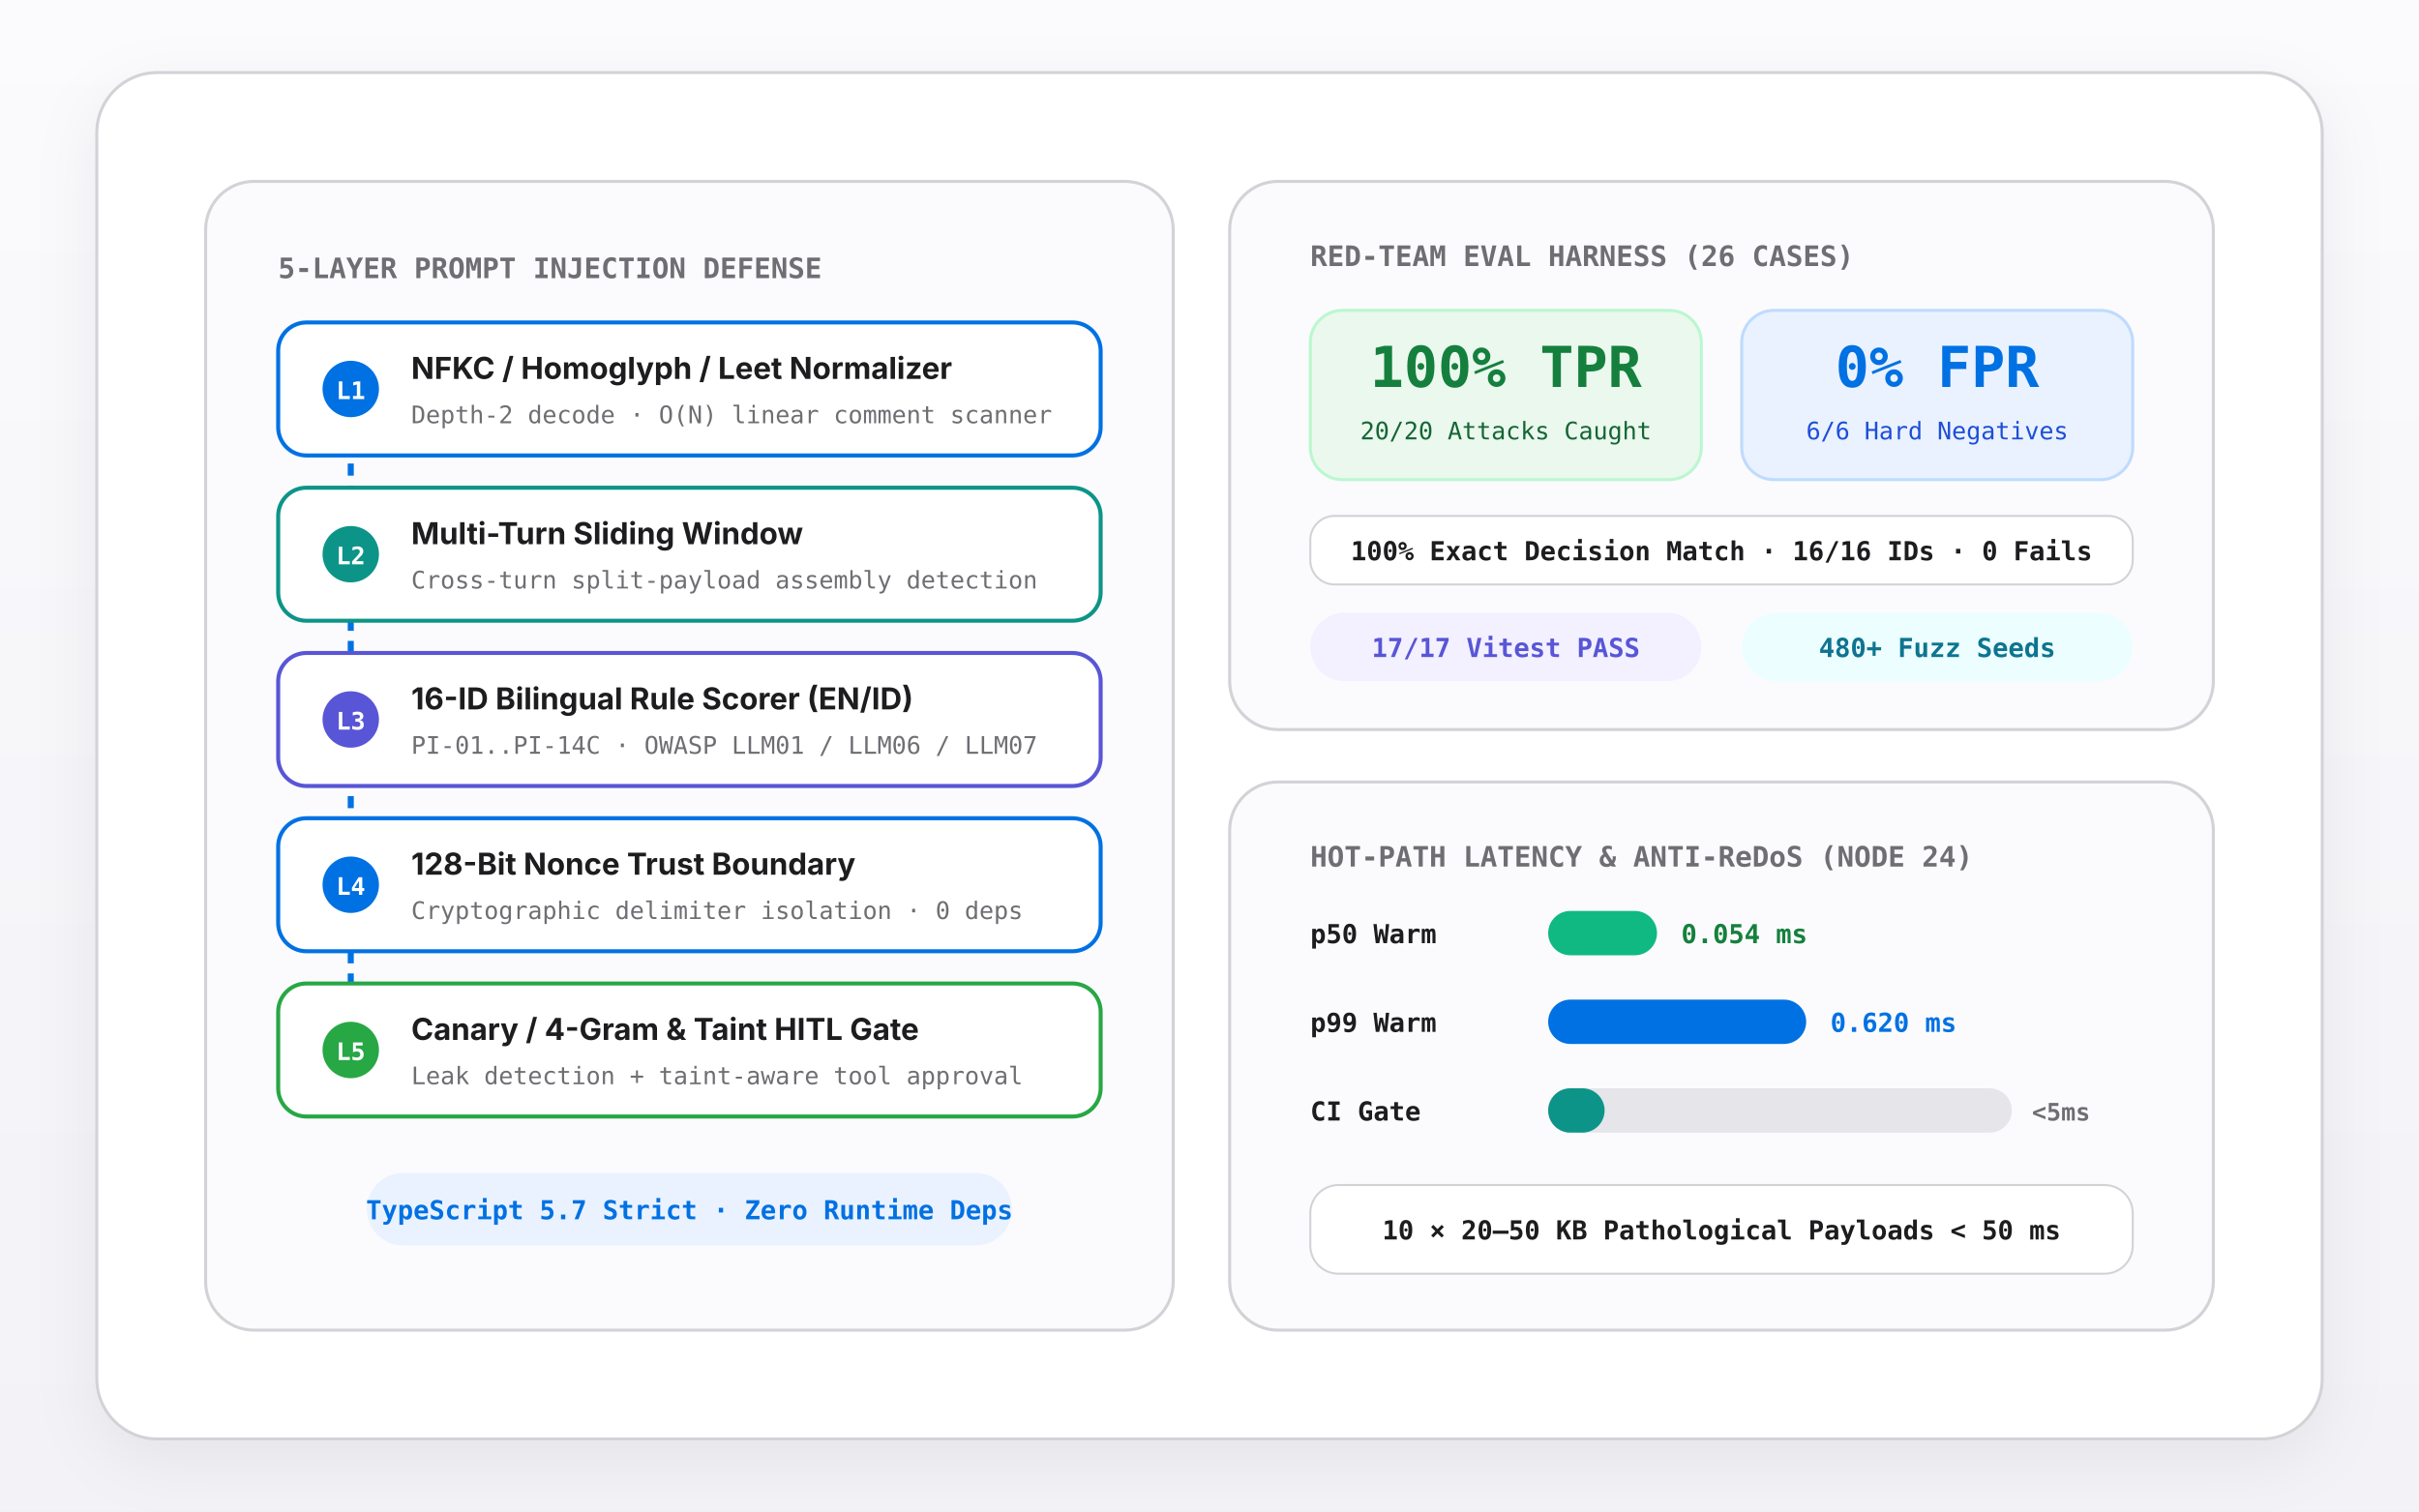
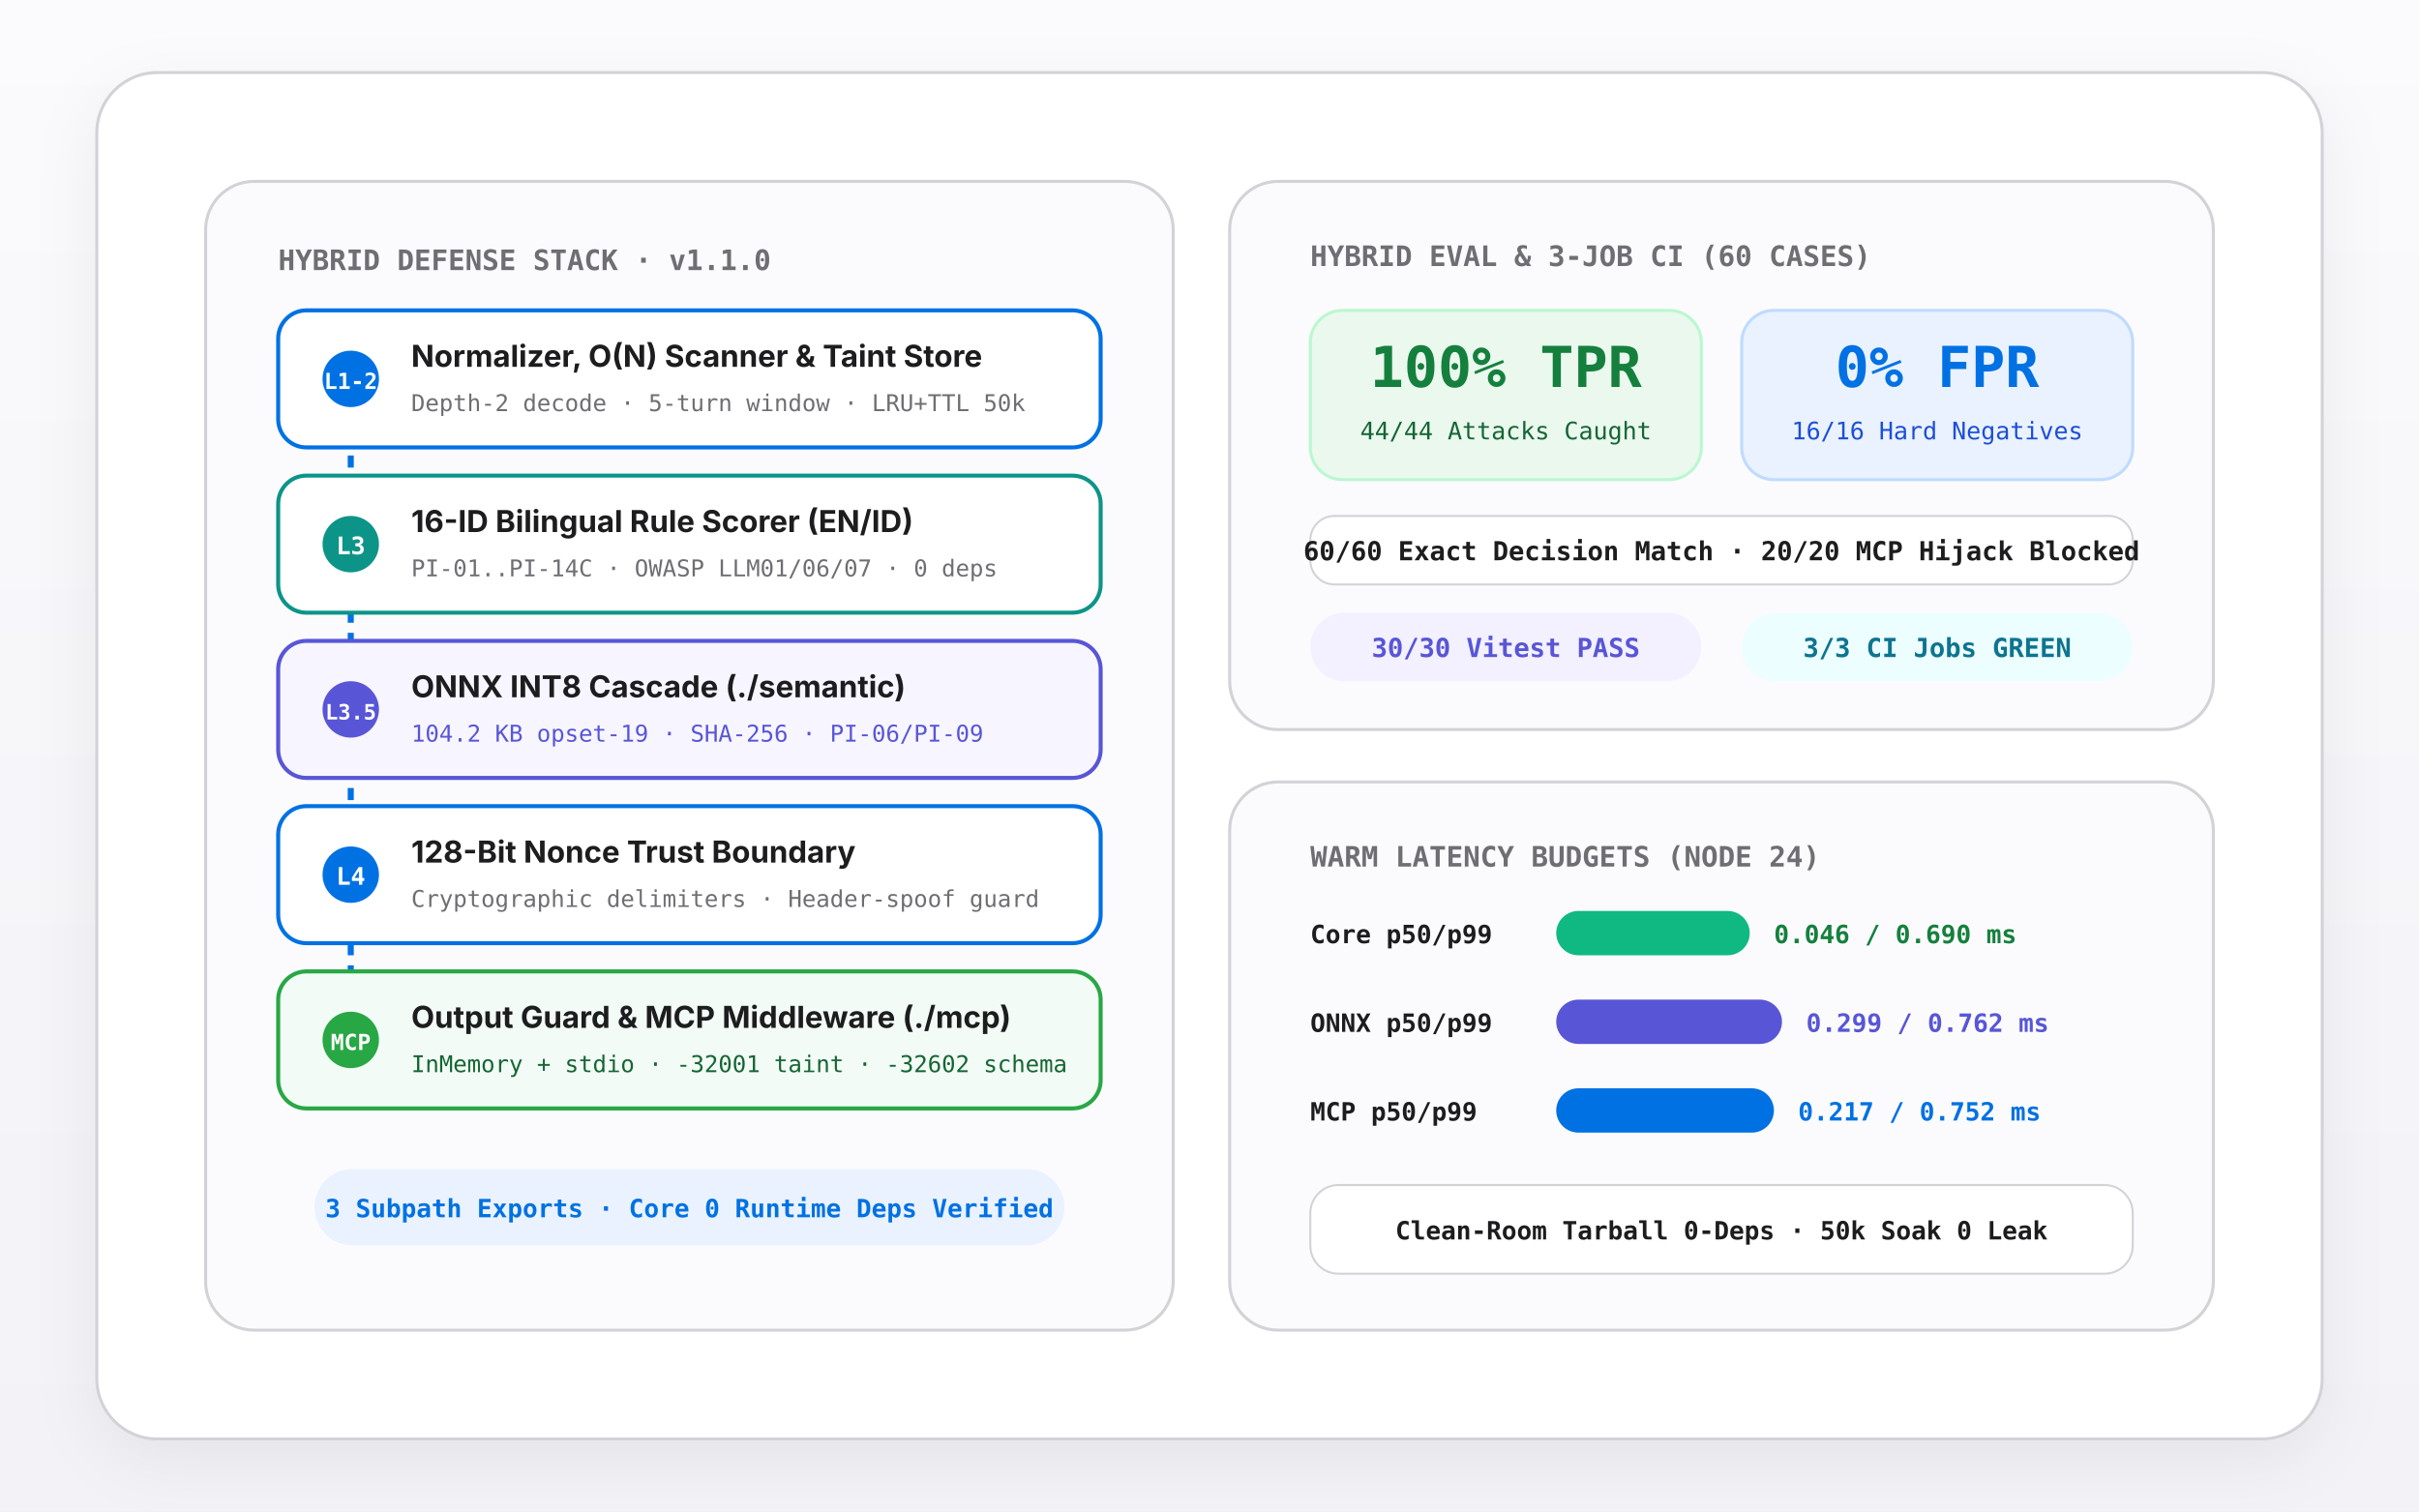
- <svg xmlns="http://www.w3.org/2000/svg" viewBox="0 0 1200 750" width="1200" height="750" role="img" aria-label="prompt-shield-eval 5-layer LLM prompt injection defense pipeline, 100% TPR / 0% FPR evaluation scorecard, and sub-millisecond anti-ReDoS latency bars">
+ <svg xmlns="http://www.w3.org/2000/svg" viewBox="0 0 1200 750" width="1200" height="750" role="img" aria-label="prompt-shield-eval v1.1.0 3-export hybrid LLM prompt injection defense pipeline with 0-dep Core, 104.2 KB ONNX INT8 Layer 3.5 Cascade, and MCP Middleware Guardrail">
  <defs>
    <linearGradient id="bgGradShield" x1="0" y1="0" x2="0" y2="1">
      <stop offset="0%" stop-color="#fbfbfd" />
      <stop offset="100%" stop-color="#f2f2f7" />
    </linearGradient>
    <filter id="softShadowShield" x="-8%" y="-8%" width="116%" height="120%">
      <feDropShadow dx="0" dy="10" stdDeviation="16" flood-color="#000000" flood-opacity="0.06" />
    </filter>
  </defs>
  <rect width="1200" height="750" fill="url(#bgGradShield)" />
  <rect x="48" y="36" width="1104" height="678" rx="30" fill="#ffffff" stroke="#d2d2d7" stroke-width="1.5" filter="url(#softShadowShield)" />
  <g transform="translate(48, 36)">
    <rect x="54" y="54" width="480" height="570" rx="24" fill="#fbfbfd" stroke="#d2d2d7" stroke-width="1.5" />
-     <text x="90" y="102" font-family="SF Mono, monospace" font-size="14" font-weight="700" fill="#6e6e73">5-LAYER PROMPT INJECTION DEFENSE</text>
-     <line x1="126" y1="150" x2="126" y2="514" stroke="#0071e3" stroke-width="3" stroke-dasharray="6 5" />
-     <rect x="90" y="124" width="408" height="66" rx="14" fill="#ffffff" stroke="#0071e3" stroke-width="2" />
-     <circle cx="126" cy="157" r="14" fill="#0071e3" />
-     <text x="126" y="162" text-anchor="middle" font-family="SF Mono, monospace" font-size="12" font-weight="700" fill="#ffffff">L1</text>
-     <text x="156" y="152" font-family="SF Pro Text, -apple-system, sans-serif" font-size="15" font-weight="700" fill="#1d1d1f">NFKC / Homoglyph / Leet Normalizer</text>
-     <text x="156" y="174" font-family="SF Mono, monospace" font-size="12" fill="#6e6e73">Depth-2 decode · O(N) linear comment scanner</text>
-     <rect x="90" y="206" width="408" height="66" rx="14" fill="#ffffff" stroke="#0d9488" stroke-width="2" />
-     <circle cx="126" cy="239" r="14" fill="#0d9488" />
-     <text x="126" y="244" text-anchor="middle" font-family="SF Mono, monospace" font-size="12" font-weight="700" fill="#ffffff">L2</text>
-     <text x="156" y="234" font-family="SF Pro Text, -apple-system, sans-serif" font-size="15" font-weight="700" fill="#1d1d1f">Multi-Turn Sliding Window</text>
-     <text x="156" y="256" font-family="SF Mono, monospace" font-size="12" fill="#6e6e73">Cross-turn split-payload assembly detection</text>
-     <rect x="90" y="288" width="408" height="66" rx="14" fill="#ffffff" stroke="#5856d6" stroke-width="2" />
-     <circle cx="126" cy="321" r="14" fill="#5856d6" />
-     <text x="126" y="326" text-anchor="middle" font-family="SF Mono, monospace" font-size="12" font-weight="700" fill="#ffffff">L3</text>
-     <text x="156" y="316" font-family="SF Pro Text, -apple-system, sans-serif" font-size="15" font-weight="700" fill="#1d1d1f">16-ID Bilingual Rule Scorer (EN/ID)</text>
-     <text x="156" y="338" font-family="SF Mono, monospace" font-size="12" fill="#6e6e73">PI-01..PI-14C · OWASP LLM01 / LLM06 / LLM07</text>
-     <rect x="90" y="370" width="408" height="66" rx="14" fill="#ffffff" stroke="#0071e3" stroke-width="2" />
-     <circle cx="126" cy="403" r="14" fill="#0071e3" />
-     <text x="126" y="408" text-anchor="middle" font-family="SF Mono, monospace" font-size="12" font-weight="700" fill="#ffffff">L4</text>
-     <text x="156" y="398" font-family="SF Pro Text, -apple-system, sans-serif" font-size="15" font-weight="700" fill="#1d1d1f">128-Bit Nonce Trust Boundary</text>
-     <text x="156" y="420" font-family="SF Mono, monospace" font-size="12" fill="#6e6e73">Cryptographic delimiter isolation · 0 deps</text>
-     <rect x="90" y="452" width="408" height="66" rx="14" fill="#ffffff" stroke="#28a745" stroke-width="2" />
-     <circle cx="126" cy="485" r="14" fill="#28a745" />
-     <text x="126" y="490" text-anchor="middle" font-family="SF Mono, monospace" font-size="12" font-weight="700" fill="#ffffff">L5</text>
-     <text x="156" y="480" font-family="SF Pro Text, -apple-system, sans-serif" font-size="15" font-weight="700" fill="#1d1d1f">Canary / 4-Gram &amp; Taint HITL Gate</text>
-     <text x="156" y="502" font-family="SF Mono, monospace" font-size="12" fill="#6e6e73">Leak detection + taint-aware tool approval</text>
-     <rect x="134" y="546" width="320" height="36" rx="18" fill="#eaf2ff" />
-     <text x="294" y="569" text-anchor="middle" font-family="SF Mono, monospace" font-size="13" font-weight="700" fill="#0071e3">TypeScript 5.7 Strict · Zero Runtime Deps</text>
+     <text x="90" y="98" font-family="SF Mono, monospace" font-size="14" font-weight="700" fill="#6e6e73">HYBRID DEFENSE STACK · v1.1.0</text>
+     <line x1="126" y1="146" x2="126" y2="514" stroke="#0071e3" stroke-width="3" stroke-dasharray="6 5" />
+     <rect x="90" y="118" width="408" height="68" rx="14" fill="#ffffff" stroke="#0071e3" stroke-width="2" />
+     <circle cx="126" cy="152" r="14" fill="#0071e3" />
+     <text x="126" y="157" text-anchor="middle" font-family="SF Mono, monospace" font-size="11" font-weight="700" fill="#ffffff">L1-2</text>
+     <text x="156" y="146" font-family="SF Pro Text, -apple-system, sans-serif" font-size="15" font-weight="700" fill="#1d1d1f">Normalizer, O(N) Scanner &amp; Taint Store</text>
+     <text x="156" y="168" font-family="SF Mono, monospace" font-size="11.5" fill="#6e6e73">Depth-2 decode · 5-turn window · LRU+TTL 50k</text>
+     <rect x="90" y="200" width="408" height="68" rx="14" fill="#ffffff" stroke="#0d9488" stroke-width="2" />
+     <circle cx="126" cy="234" r="14" fill="#0d9488" />
+     <text x="126" y="239" text-anchor="middle" font-family="SF Mono, monospace" font-size="12" font-weight="700" fill="#ffffff">L3</text>
+     <text x="156" y="228" font-family="SF Pro Text, -apple-system, sans-serif" font-size="15" font-weight="700" fill="#1d1d1f">16-ID Bilingual Rule Scorer (EN/ID)</text>
+     <text x="156" y="250" font-family="SF Mono, monospace" font-size="11.5" fill="#6e6e73">PI-01..PI-14C · OWASP LLM01/06/07 · 0 deps</text>
+     <rect x="90" y="282" width="408" height="68" rx="14" fill="#f7f5ff" stroke="#5856d6" stroke-width="2" />
+     <circle cx="126" cy="316" r="14" fill="#5856d6" />
+     <text x="126" y="321" text-anchor="middle" font-family="SF Mono, monospace" font-size="10.5" font-weight="700" fill="#ffffff">L3.5</text>
+     <text x="156" y="310" font-family="SF Pro Text, -apple-system, sans-serif" font-size="15" font-weight="700" fill="#1d1d1f">ONNX INT8 Cascade (./semantic)</text>
+     <text x="156" y="332" font-family="SF Mono, monospace" font-size="11.5" fill="#5856d6">104.2 KB opset-19 · SHA-256 · PI-06/PI-09</text>
+     <rect x="90" y="364" width="408" height="68" rx="14" fill="#ffffff" stroke="#0071e3" stroke-width="2" />
+     <circle cx="126" cy="398" r="14" fill="#0071e3" />
+     <text x="126" y="403" text-anchor="middle" font-family="SF Mono, monospace" font-size="12" font-weight="700" fill="#ffffff">L4</text>
+     <text x="156" y="392" font-family="SF Pro Text, -apple-system, sans-serif" font-size="15" font-weight="700" fill="#1d1d1f">128-Bit Nonce Trust Boundary</text>
+     <text x="156" y="414" font-family="SF Mono, monospace" font-size="11.5" fill="#6e6e73">Cryptographic delimiters · Header-spoof guard</text>
+     <rect x="90" y="446" width="408" height="68" rx="14" fill="#f2fbf5" stroke="#28a745" stroke-width="2" />
+     <circle cx="126" cy="480" r="14" fill="#28a745" />
+     <text x="126" y="485" text-anchor="middle" font-family="SF Mono, monospace" font-size="11" font-weight="700" fill="#ffffff">MCP</text>
+     <text x="156" y="474" font-family="SF Pro Text, -apple-system, sans-serif" font-size="15" font-weight="700" fill="#1d1d1f">Output Guard &amp; MCP Middleware (./mcp)</text>
+     <text x="156" y="496" font-family="SF Mono, monospace" font-size="11.5" fill="#166534">InMemory + stdio · -32001 taint · -32602 schema</text>
+     <rect x="108" y="544" width="372" height="38" rx="19" fill="#eaf2ff" />
+     <text x="294" y="568" text-anchor="middle" font-family="SF Mono, monospace" font-size="12.5" font-weight="700" fill="#0071e3">3 Subpath Exports · Core 0 Runtime Deps Verified</text>
    <rect x="562" y="54" width="488" height="272" rx="24" fill="#fbfbfd" stroke="#d2d2d7" stroke-width="1.5" />
-     <text x="602" y="96" font-family="SF Mono, monospace" font-size="14" font-weight="700" fill="#6e6e73">RED-TEAM EVAL HARNESS (26 CASES)</text>
+     <text x="602" y="96" font-family="SF Mono, monospace" font-size="14" font-weight="700" fill="#6e6e73">HYBRID EVAL &amp; 3-JOB CI (60 CASES)</text>
    <rect x="602" y="118" width="194" height="84" rx="16" fill="#eaf8ee" stroke="#bbf7d0" stroke-width="1.5" />
    <text x="699" y="156" text-anchor="middle" font-family="SF Mono, monospace" font-size="28" font-weight="700" fill="#15803d">100% TPR</text>
-     <text x="699" y="182" text-anchor="middle" font-family="SF Mono, monospace" font-size="12" fill="#166534">20/20 Attacks Caught</text>
+     <text x="699" y="182" text-anchor="middle" font-family="SF Mono, monospace" font-size="12" fill="#166534">44/44 Attacks Caught</text>
    <rect x="816" y="118" width="194" height="84" rx="16" fill="#eaf2ff" stroke="#bfdbfe" stroke-width="1.5" />
    <text x="913" y="156" text-anchor="middle" font-family="SF Mono, monospace" font-size="28" font-weight="700" fill="#0071e3">0% FPR</text>
-     <text x="913" y="182" text-anchor="middle" font-family="SF Mono, monospace" font-size="12" fill="#1d4ed8">6/6 Hard Negatives</text>
+     <text x="913" y="182" text-anchor="middle" font-family="SF Mono, monospace" font-size="12" fill="#1d4ed8">16/16 Hard Negatives</text>
    <rect x="602" y="220" width="408" height="34" rx="12" fill="#ffffff" stroke="#d2d2d7" />
-     <text x="806" y="242" text-anchor="middle" font-family="SF Mono, monospace" font-size="13" font-weight="700" fill="#1d1d1f">100% Exact Decision Match · 16/16 IDs · 0 Fails</text>
+     <text x="806" y="242" text-anchor="middle" font-family="SF Mono, monospace" font-size="13" font-weight="700" fill="#1d1d1f">60/60 Exact Decision Match · 20/20 MCP Hijack Blocked</text>
    <rect x="602" y="268" width="194" height="34" rx="17" fill="#f3f0ff" />
-     <text x="699" y="290" text-anchor="middle" font-family="SF Mono, monospace" font-size="13" font-weight="700" fill="#5856d6">17/17 Vitest PASS</text>
+     <text x="699" y="290" text-anchor="middle" font-family="SF Mono, monospace" font-size="13" font-weight="700" fill="#5856d6">30/30 Vitest PASS</text>
    <rect x="816" y="268" width="194" height="34" rx="17" fill="#ecfeff" />
-     <text x="913" y="290" text-anchor="middle" font-family="SF Mono, monospace" font-size="13" font-weight="700" fill="#0e7490">480+ Fuzz Seeds</text>
+     <text x="913" y="290" text-anchor="middle" font-family="SF Mono, monospace" font-size="13" font-weight="700" fill="#0e7490">3/3 CI Jobs GREEN</text>
    <rect x="562" y="352" width="488" height="272" rx="24" fill="#fbfbfd" stroke="#d2d2d7" stroke-width="1.5" />
-     <text x="602" y="394" font-family="SF Mono, monospace" font-size="14" font-weight="700" fill="#6e6e73">HOT-PATH LATENCY &amp; ANTI-ReDoS (NODE 24)</text>
-     <text x="602" y="432" font-family="SF Mono, monospace" font-size="13" font-weight="700" fill="#1d1d1f">p50 Warm</text>
-     <rect x="720" y="416" width="54" height="22" rx="11" fill="#10b981" />
-     <text x="786" y="432" font-family="SF Mono, monospace" font-size="13" font-weight="700" fill="#15803d">0.054 ms</text>
-     <text x="602" y="476" font-family="SF Mono, monospace" font-size="13" font-weight="700" fill="#1d1d1f">p99 Warm</text>
-     <rect x="720" y="460" width="128" height="22" rx="11" fill="#0071e3" />
-     <text x="860" y="476" font-family="SF Mono, monospace" font-size="13" font-weight="700" fill="#0071e3">0.620 ms</text>
-     <text x="602" y="520" font-family="SF Mono, monospace" font-size="13" font-weight="700" fill="#1d1d1f">CI Gate</text>
-     <rect x="720" y="504" width="230" height="22" rx="11" fill="#e5e5ea" />
-     <rect x="720" y="504" width="28" height="22" rx="11" fill="#0d9488" />
-     <text x="960" y="520" font-family="SF Mono, monospace" font-size="12" font-weight="700" fill="#6e6e73">&lt;5ms</text>
+     <text x="602" y="394" font-family="SF Mono, monospace" font-size="14" font-weight="700" fill="#6e6e73">WARM LATENCY BUDGETS (NODE 24)</text>
+     <text x="602" y="432" font-family="SF Mono, monospace" font-size="12.5" font-weight="700" fill="#1d1d1f">Core p50/p99</text>
+     <rect x="724" y="416" width="96" height="22" rx="11" fill="#10b981" />
+     <text x="832" y="432" font-family="SF Mono, monospace" font-size="12.5" font-weight="700" fill="#15803d">0.046 / 0.690 ms</text>
+     <text x="602" y="476" font-family="SF Mono, monospace" font-size="12.5" font-weight="700" fill="#1d1d1f">ONNX p50/p99</text>
+     <rect x="724" y="460" width="112" height="22" rx="11" fill="#5856d6" />
+     <text x="848" y="476" font-family="SF Mono, monospace" font-size="12.5" font-weight="700" fill="#5856d6">0.299 / 0.762 ms</text>
+     <text x="602" y="520" font-family="SF Mono, monospace" font-size="12.5" font-weight="700" fill="#1d1d1f">MCP p50/p99</text>
+     <rect x="724" y="504" width="108" height="22" rx="11" fill="#0071e3" />
+     <text x="844" y="520" font-family="SF Mono, monospace" font-size="12.5" font-weight="700" fill="#0071e3">0.217 / 0.752 ms</text>
    <rect x="602" y="552" width="408" height="44" rx="14" fill="#ffffff" stroke="#d2d2d7" />
-     <text x="806" y="579" text-anchor="middle" font-family="SF Mono, monospace" font-size="13" font-weight="700" fill="#1d1d1f">10 × 20–50 KB Pathological Payloads &lt; 50 ms</text>
+     <text x="806" y="579" text-anchor="middle" font-family="SF Mono, monospace" font-size="12.5" font-weight="700" fill="#1d1d1f">Clean-Room Tarball 0-Deps · 50k Soak 0 Leak</text>
  </g>
</svg>
